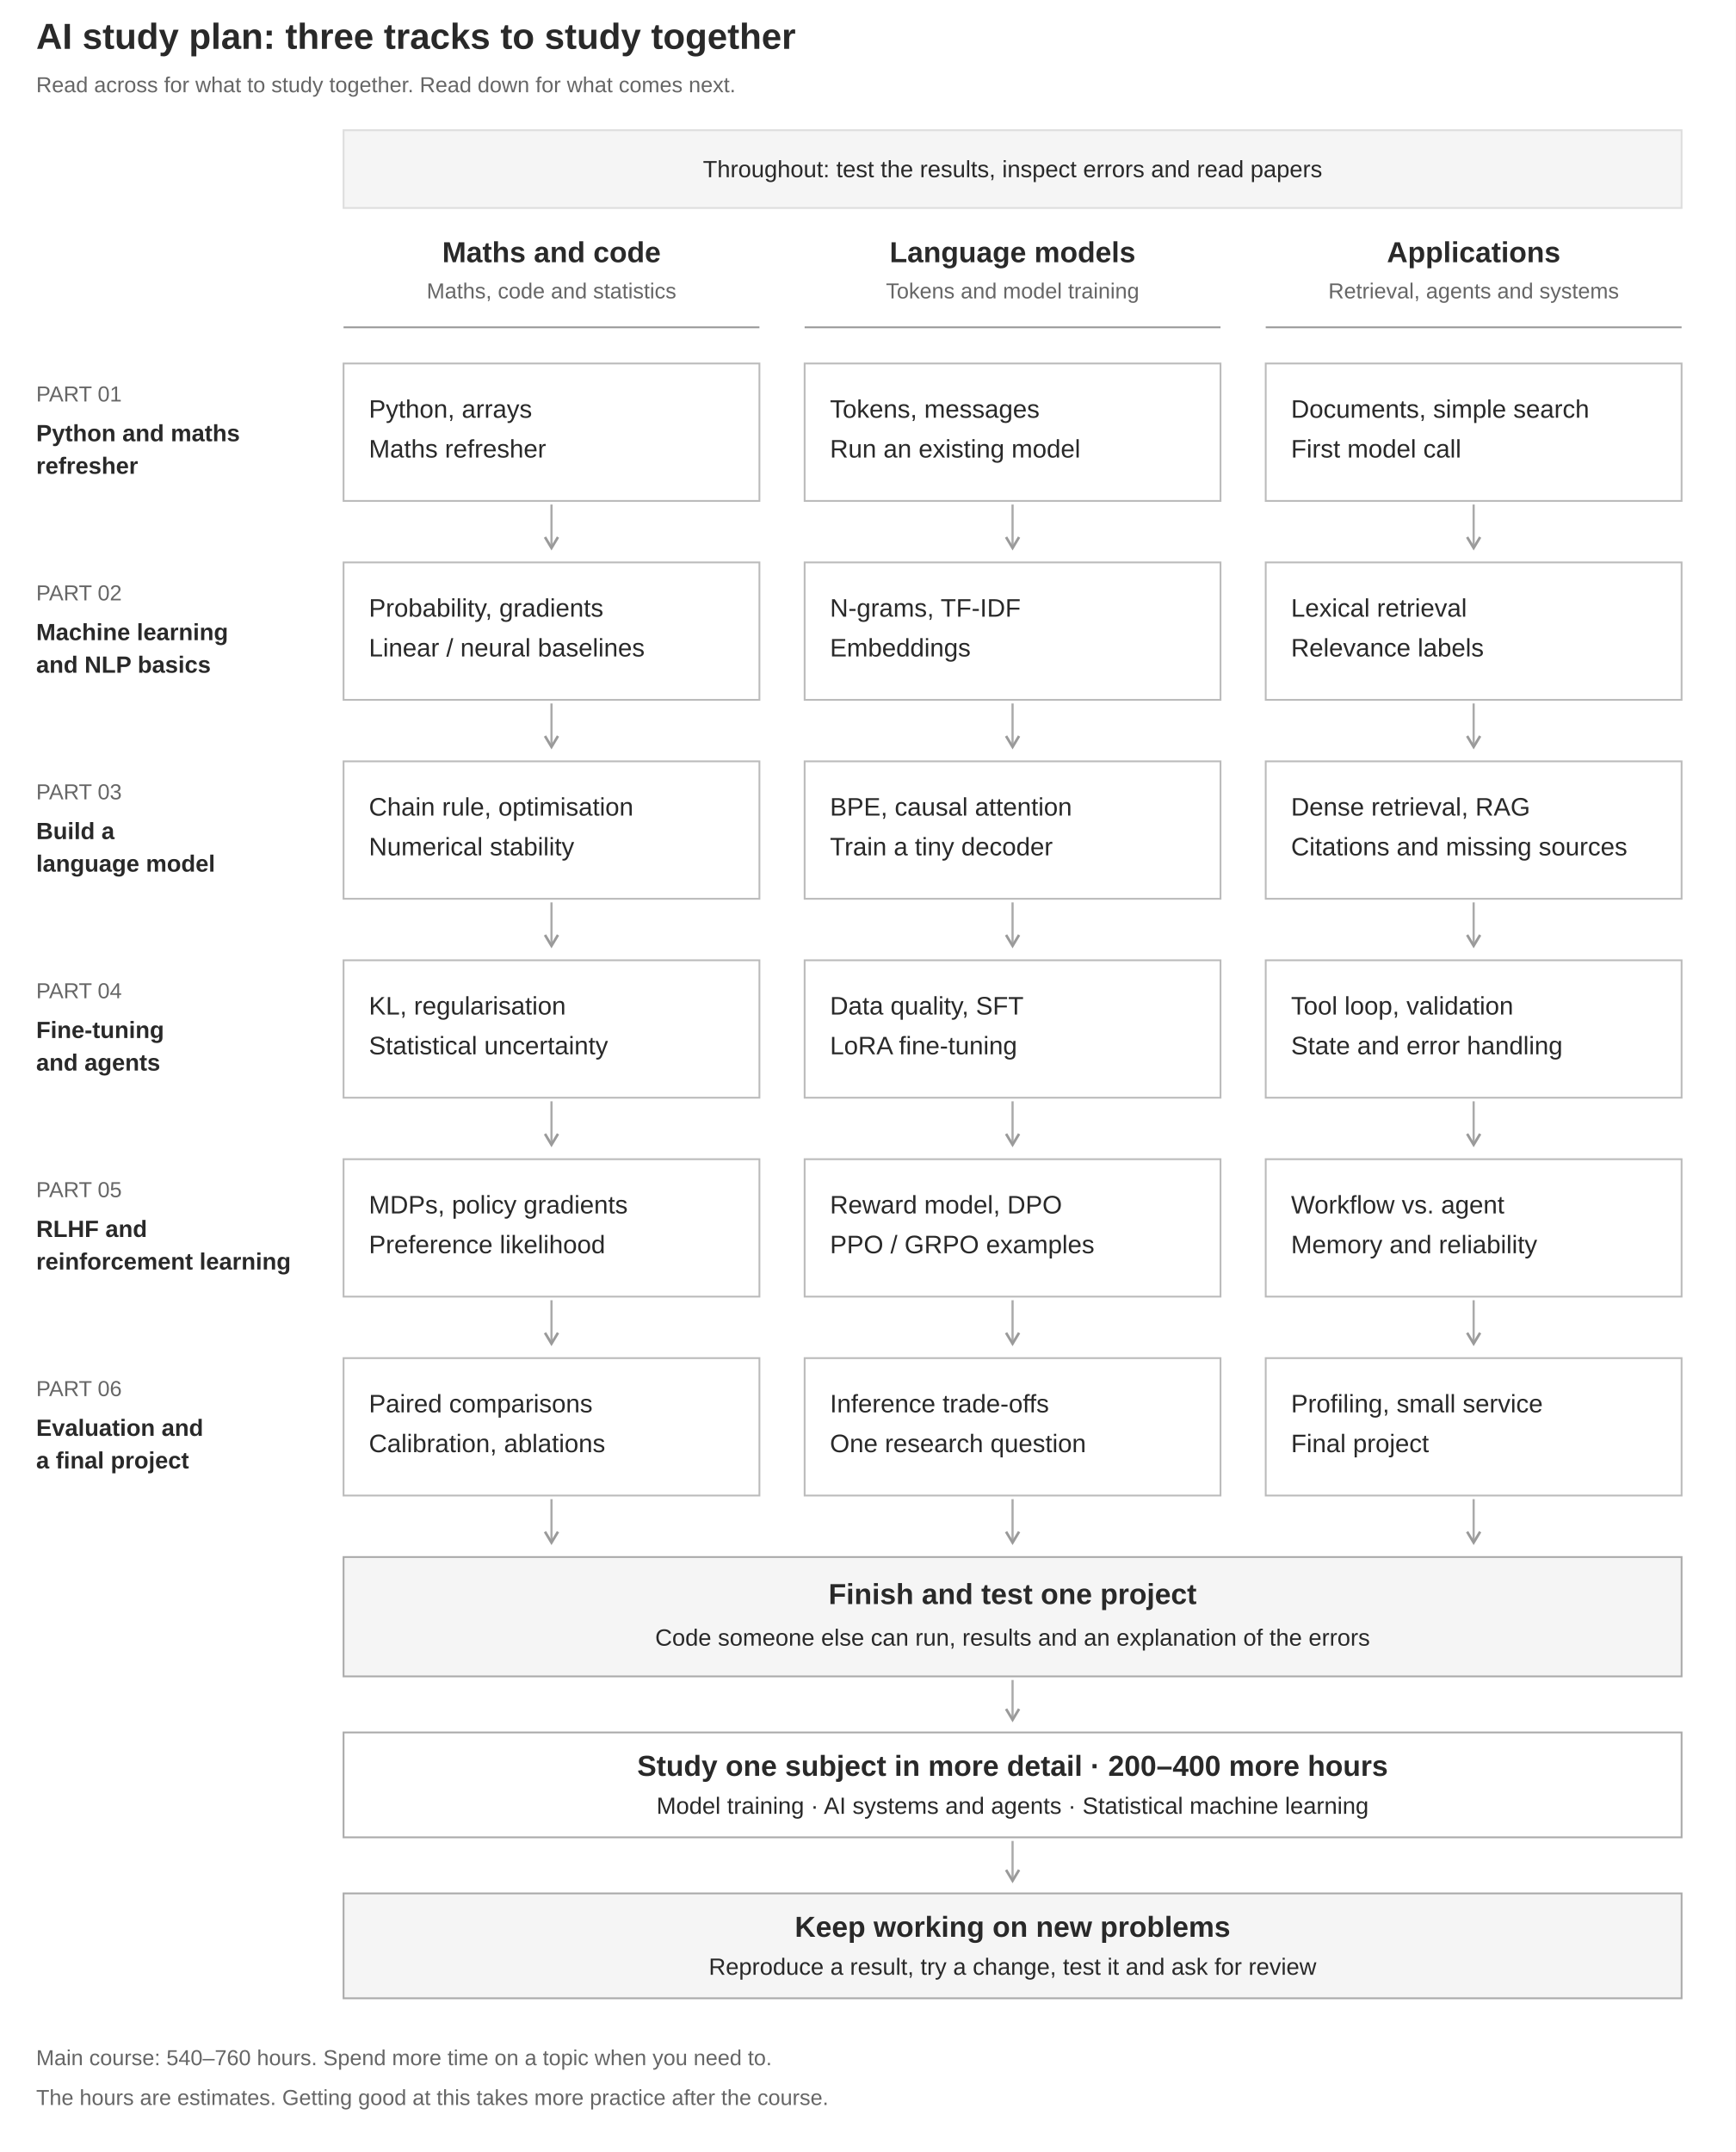
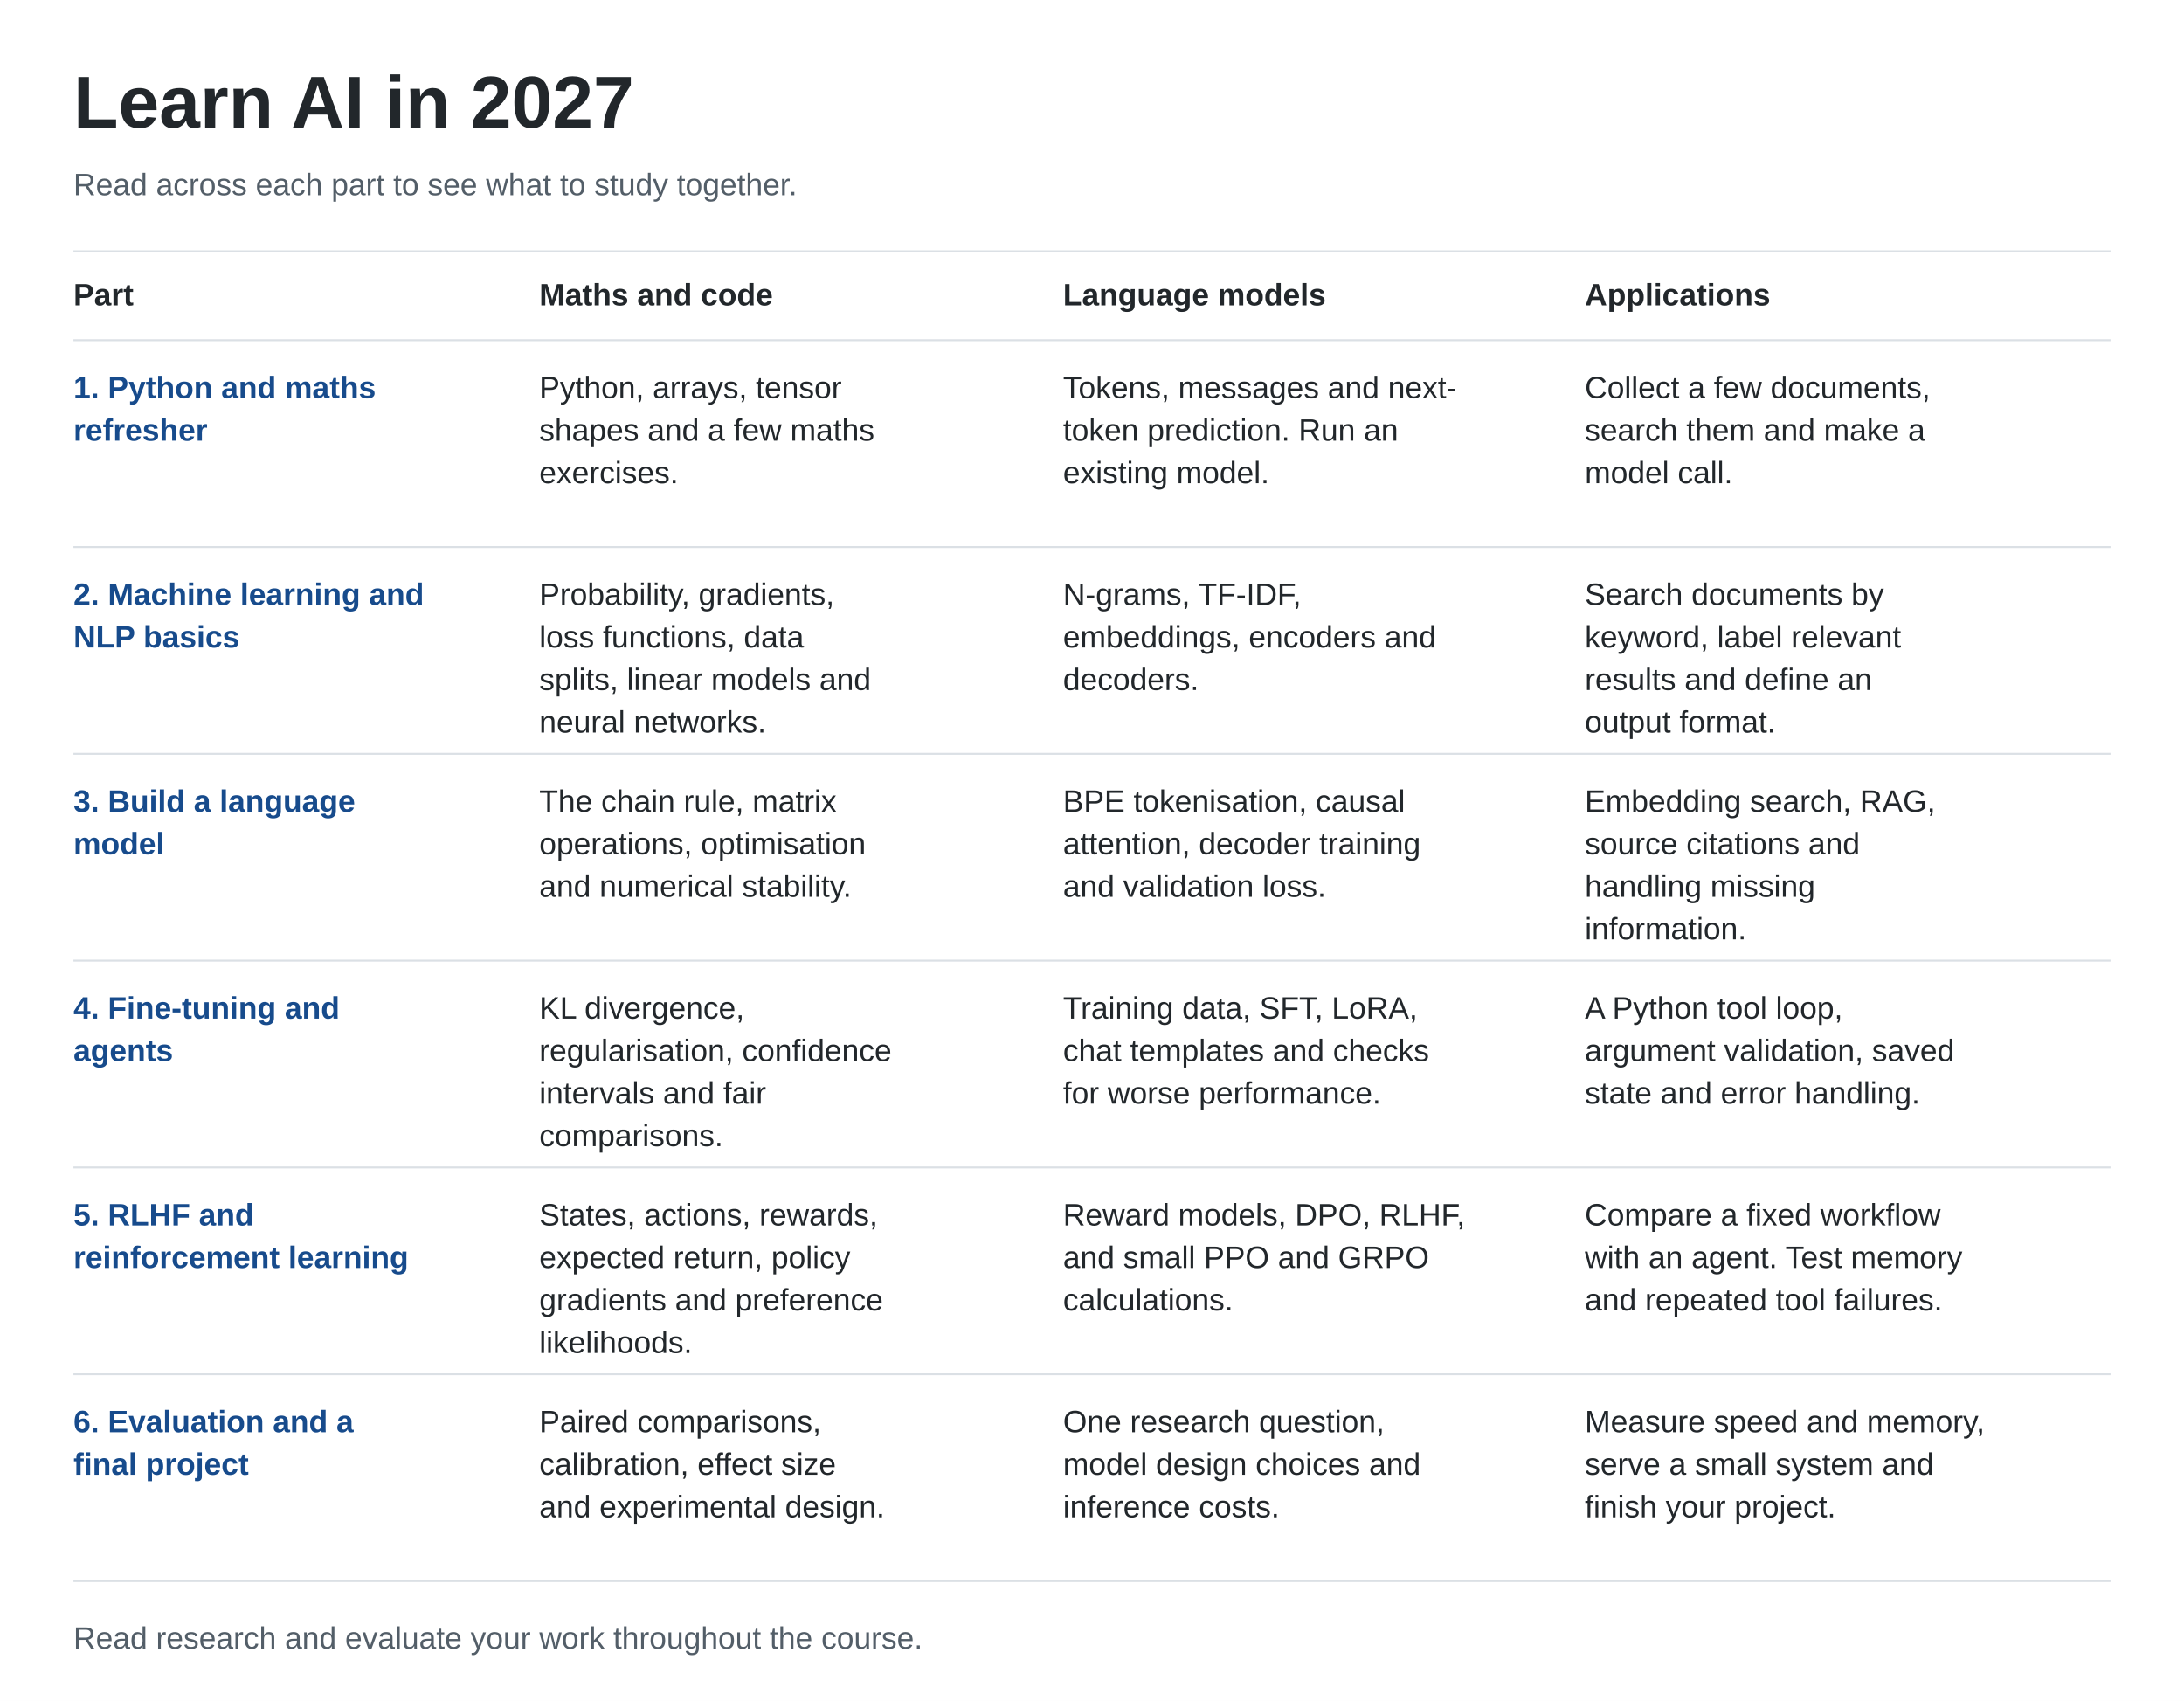
- <svg xmlns="http://www.w3.org/2000/svg" width="960" height="1190" viewBox="0 0 960 1190" role="group" aria-labelledby="path-title path-description" class="learning-path-svg">
-   <defs>
-     <marker id="path-arrow" markerWidth="8" markerHeight="8" refX="6" refY="4" orient="auto">
-       <path d="M1 1 L6 4 L1 7" fill="none" stroke="#9a9a9a" stroke-width="1.2" />
-     </marker>
-   </defs>
-   <style>text{font-family:Arial,Helvetica,sans-serif;font-style:normal;fill:#292929}a{cursor:pointer}a:hover rect,a:focus rect{stroke:#1766a6;stroke-width:2}a:focus{outline:none}.topic{font-size:14px}.small{font-size:12px;fill:#666}.header{font-size:16px;font-weight:600}.band-label{font-size:13px;font-weight:600}.connector{stroke:#aaa;stroke-width:1.2;fill:none;marker-end:url(#path-arrow)}</style>
-   <rect width="960" height="1190" fill="white" />
-   <text x="20" y="27" font-size="20" font-weight="600">AI study plan: three tracks to study together</text>
-   <text x="20" y="51" class="small">Read across for what to study together. Read down for what comes next.</text>
-   <rect x="190" y="72" width="740" height="43" fill="#f5f5f5" stroke="#ddd" />
-   <text x="560" y="98" text-anchor="middle" font-size="13">Throughout: test the results, inspect errors and read papers</text>
-   <text x="305.0" y="145" class="header" text-anchor="middle">Maths and code</text>
-   <text x="305.0" y="165" class="small" text-anchor="middle">Maths, code and statistics</text>
-   <line x1="190" y1="181" x2="420" y2="181" stroke="#999" />
-   <text x="560.0" y="145" class="header" text-anchor="middle">Language models</text>
-   <text x="560.0" y="165" class="small" text-anchor="middle">Tokens and model training</text>
-   <line x1="445" y1="181" x2="675" y2="181" stroke="#999" />
-   <text x="815.0" y="145" class="header" text-anchor="middle">Applications</text>
-   <text x="815.0" y="165" class="small" text-anchor="middle">Retrieval, agents and systems</text>
-   <line x1="700" y1="181" x2="930" y2="181" stroke="#999" />
-   <a href="../#/band/1" target="_top" aria-label="Open part 1: Python and maths refresher">
-     <text x="20" y="222" class="small">PART 01</text>
-     <text x="20" y="244" class="band-label">Python and maths</text>
-     <text x="20" y="262" class="band-label">refresher</text>
+ <svg xmlns="http://www.w3.org/2000/svg" viewBox="0 0 1130 880" width="1130" height="880" role="group" aria-labelledby="diagram-title diagram-desc">
+   <style>text{font-family:system-ui,Arial,sans-serif;fill:#22272b;font-size:16px}.title{font-size:38px;font-weight:700}.header,.part{font-weight:650}.part{fill:#174b8c}.caption{fill:#535e68}.rule{stroke:#dbe0e5}.part-link:hover .part,.part-link:focus .part{text-decoration:underline}</style>
+   <path fill="#fff" d="M0 0h1130v880H0z" />
+   <text x="38" y="66" class="title">Learn AI in 2027</text>
+   <text x="38" y="101" class="caption">Read across each part to see what to study together.</text>
+   <path d="M38 130h1054" class="rule" />
+   <text x="38" y="158" class="header">Part</text>
+   <text x="279" y="158" class="header">Maths and code</text>
+   <text x="550" y="158" class="header">Language models</text>
+   <text x="820" y="158" class="header">Applications</text>
+   <path d="M38 176h1054" class="rule" />
+   <a href="../study/1-python-and-maths/" class="part-link" aria-label="Python and maths refresher">
+     <text x="38" y="206" class="part">1. Python and maths</text>
+     <text x="38" y="228" class="part">refresher</text>
  </a>
-   <a href="../#/band/1" target="_top" aria-label="Open part 1: Python and maths refresher">
-     <rect x="190" y="201" width="230" height="76" rx="0" fill="white" stroke="#bbb" />
-     <text x="204" y="231" class="topic">Python, arrays</text>
-     <text x="204" y="253" class="topic">Maths refresher</text>
+   <text x="279" y="206" class="topic">Python, arrays, tensor</text>
+   <text x="279" y="228" class="topic">shapes and a few maths</text>
+   <text x="279" y="250" class="topic">exercises.</text>
+   <text x="550" y="206" class="topic">Tokens, messages and next-</text>
+   <text x="550" y="228" class="topic">token prediction. Run an</text>
+   <text x="550" y="250" class="topic">existing model.</text>
+   <text x="820" y="206" class="topic">Collect a few documents,</text>
+   <text x="820" y="228" class="topic">search them and make a</text>
+   <text x="820" y="250" class="topic">model call.</text>
+   <path d="M38 283h1054" class="rule" />
+   <a href="../study/2-machine-learning-and-nlp/" class="part-link" aria-label="Machine learning and NLP basics">
+     <text x="38" y="313" class="part">2. Machine learning and</text>
+     <text x="38" y="335" class="part">NLP basics</text>
  </a>
-   <path d="M305.0 279 V303" class="connector" />
-   <a href="../#/band/1" target="_top" aria-label="Open part 1: Python and maths refresher">
-     <rect x="445" y="201" width="230" height="76" rx="0" fill="white" stroke="#bbb" />
-     <text x="459" y="231" class="topic">Tokens, messages</text>
-     <text x="459" y="253" class="topic">Run an existing model</text>
+   <text x="279" y="313" class="topic">Probability, gradients,</text>
+   <text x="279" y="335" class="topic">loss functions, data</text>
+   <text x="279" y="357" class="topic">splits, linear models and</text>
+   <text x="279" y="379" class="topic">neural networks.</text>
+   <text x="550" y="313" class="topic">N-grams, TF-IDF,</text>
+   <text x="550" y="335" class="topic">embeddings, encoders and</text>
+   <text x="550" y="357" class="topic">decoders.</text>
+   <text x="820" y="313" class="topic">Search documents by</text>
+   <text x="820" y="335" class="topic">keyword, label relevant</text>
+   <text x="820" y="357" class="topic">results and define an</text>
+   <text x="820" y="379" class="topic">output format.</text>
+   <path d="M38 390h1054" class="rule" />
+   <a href="../study/3-build-a-language-model/" class="part-link" aria-label="Build a language model">
+     <text x="38" y="420" class="part">3. Build a language</text>
+     <text x="38" y="442" class="part">model</text>
  </a>
-   <path d="M560.0 279 V303" class="connector" />
-   <a href="../#/band/1" target="_top" aria-label="Open part 1: Python and maths refresher">
-     <rect x="700" y="201" width="230" height="76" rx="0" fill="white" stroke="#bbb" />
-     <text x="714" y="231" class="topic">Documents, simple search</text>
-     <text x="714" y="253" class="topic">First model call</text>
+   <text x="279" y="420" class="topic">The chain rule, matrix</text>
+   <text x="279" y="442" class="topic">operations, optimisation</text>
+   <text x="279" y="464" class="topic">and numerical stability.</text>
+   <text x="550" y="420" class="topic">BPE tokenisation, causal</text>
+   <text x="550" y="442" class="topic">attention, decoder training</text>
+   <text x="550" y="464" class="topic">and validation loss.</text>
+   <text x="820" y="420" class="topic">Embedding search, RAG,</text>
+   <text x="820" y="442" class="topic">source citations and</text>
+   <text x="820" y="464" class="topic">handling missing</text>
+   <text x="820" y="486" class="topic">information.</text>
+   <path d="M38 497h1054" class="rule" />
+   <a href="../study/4-fine-tuning-and-agents/" class="part-link" aria-label="Fine-tuning and agents">
+     <text x="38" y="527" class="part">4. Fine-tuning and</text>
+     <text x="38" y="549" class="part">agents</text>
  </a>
-   <path d="M815.0 279 V303" class="connector" />
-   <a href="../#/band/2" target="_top" aria-label="Open part 2: Machine learning and NLP basics">
-     <text x="20" y="332" class="small">PART 02</text>
-     <text x="20" y="354" class="band-label">Machine learning</text>
-     <text x="20" y="372" class="band-label">and NLP basics</text>
+   <text x="279" y="527" class="topic">KL divergence,</text>
+   <text x="279" y="549" class="topic">regularisation, confidence</text>
+   <text x="279" y="571" class="topic">intervals and fair</text>
+   <text x="279" y="593" class="topic">comparisons.</text>
+   <text x="550" y="527" class="topic">Training data, SFT, LoRA,</text>
+   <text x="550" y="549" class="topic">chat templates and checks</text>
+   <text x="550" y="571" class="topic">for worse performance.</text>
+   <text x="820" y="527" class="topic">A Python tool loop,</text>
+   <text x="820" y="549" class="topic">argument validation, saved</text>
+   <text x="820" y="571" class="topic">state and error handling.</text>
+   <path d="M38 604h1054" class="rule" />
+   <a href="../study/5-rlhf-and-reinforcement-learning/" class="part-link" aria-label="RLHF and reinforcement learning">
+     <text x="38" y="634" class="part">5. RLHF and</text>
+     <text x="38" y="656" class="part">reinforcement learning</text>
  </a>
-   <a href="../#/band/2" target="_top" aria-label="Open part 2: Machine learning and NLP basics">
-     <rect x="190" y="311" width="230" height="76" rx="0" fill="white" stroke="#bbb" />
-     <text x="204" y="341" class="topic">Probability, gradients</text>
-     <text x="204" y="363" class="topic">Linear / neural baselines</text>
+   <text x="279" y="634" class="topic">States, actions, rewards,</text>
+   <text x="279" y="656" class="topic">expected return, policy</text>
+   <text x="279" y="678" class="topic">gradients and preference</text>
+   <text x="279" y="700" class="topic">likelihoods.</text>
+   <text x="550" y="634" class="topic">Reward models, DPO, RLHF,</text>
+   <text x="550" y="656" class="topic">and small PPO and GRPO</text>
+   <text x="550" y="678" class="topic">calculations.</text>
+   <text x="820" y="634" class="topic">Compare a fixed workflow</text>
+   <text x="820" y="656" class="topic">with an agent. Test memory</text>
+   <text x="820" y="678" class="topic">and repeated tool failures.</text>
+   <path d="M38 711h1054" class="rule" />
+   <a href="../study/6-evaluation-and-final-project/" class="part-link" aria-label="Evaluation and a final project">
+     <text x="38" y="741" class="part">6. Evaluation and a</text>
+     <text x="38" y="763" class="part">final project</text>
  </a>
-   <path d="M305.0 389 V413" class="connector" />
-   <a href="../#/band/2" target="_top" aria-label="Open part 2: Machine learning and NLP basics">
-     <rect x="445" y="311" width="230" height="76" rx="0" fill="white" stroke="#bbb" />
-     <text x="459" y="341" class="topic">N-grams, TF-IDF</text>
-     <text x="459" y="363" class="topic">Embeddings</text>
-   </a>
-   <path d="M560.0 389 V413" class="connector" />
-   <a href="../#/band/2" target="_top" aria-label="Open part 2: Machine learning and NLP basics">
-     <rect x="700" y="311" width="230" height="76" rx="0" fill="white" stroke="#bbb" />
-     <text x="714" y="341" class="topic">Lexical retrieval</text>
-     <text x="714" y="363" class="topic">Relevance labels</text>
-   </a>
-   <path d="M815.0 389 V413" class="connector" />
-   <a href="../#/band/3" target="_top" aria-label="Open part 3: Build a language model">
-     <text x="20" y="442" class="small">PART 03</text>
-     <text x="20" y="464" class="band-label">Build a</text>
-     <text x="20" y="482" class="band-label">language model</text>
-   </a>
-   <a href="../#/band/3" target="_top" aria-label="Open part 3: Build a language model">
-     <rect x="190" y="421" width="230" height="76" rx="0" fill="white" stroke="#bbb" />
-     <text x="204" y="451" class="topic">Chain rule, optimisation</text>
-     <text x="204" y="473" class="topic">Numerical stability</text>
-   </a>
-   <path d="M305.0 499 V523" class="connector" />
-   <a href="../#/band/3" target="_top" aria-label="Open part 3: Build a language model">
-     <rect x="445" y="421" width="230" height="76" rx="0" fill="white" stroke="#bbb" />
-     <text x="459" y="451" class="topic">BPE, causal attention</text>
-     <text x="459" y="473" class="topic">Train a tiny decoder</text>
-   </a>
-   <path d="M560.0 499 V523" class="connector" />
-   <a href="../#/band/3" target="_top" aria-label="Open part 3: Build a language model">
-     <rect x="700" y="421" width="230" height="76" rx="0" fill="white" stroke="#bbb" />
-     <text x="714" y="451" class="topic">Dense retrieval, RAG</text>
-     <text x="714" y="473" class="topic">Citations and missing sources</text>
-   </a>
-   <path d="M815.0 499 V523" class="connector" />
-   <a href="../#/band/4" target="_top" aria-label="Open part 4: Fine-tuning and agents">
-     <text x="20" y="552" class="small">PART 04</text>
-     <text x="20" y="574" class="band-label">Fine-tuning</text>
-     <text x="20" y="592" class="band-label">and agents</text>
-   </a>
-   <a href="../#/band/4" target="_top" aria-label="Open part 4: Fine-tuning and agents">
-     <rect x="190" y="531" width="230" height="76" rx="0" fill="white" stroke="#bbb" />
-     <text x="204" y="561" class="topic">KL, regularisation</text>
-     <text x="204" y="583" class="topic">Statistical uncertainty</text>
-   </a>
-   <path d="M305.0 609 V633" class="connector" />
-   <a href="../#/band/4" target="_top" aria-label="Open part 4: Fine-tuning and agents">
-     <rect x="445" y="531" width="230" height="76" rx="0" fill="white" stroke="#bbb" />
-     <text x="459" y="561" class="topic">Data quality, SFT</text>
-     <text x="459" y="583" class="topic">LoRA fine-tuning</text>
-   </a>
-   <path d="M560.0 609 V633" class="connector" />
-   <a href="../#/band/4" target="_top" aria-label="Open part 4: Fine-tuning and agents">
-     <rect x="700" y="531" width="230" height="76" rx="0" fill="white" stroke="#bbb" />
-     <text x="714" y="561" class="topic">Tool loop, validation</text>
-     <text x="714" y="583" class="topic">State and error handling</text>
-   </a>
-   <path d="M815.0 609 V633" class="connector" />
-   <a href="../#/band/5" target="_top" aria-label="Open part 5: RLHF and reinforcement learning">
-     <text x="20" y="662" class="small">PART 05</text>
-     <text x="20" y="684" class="band-label">RLHF and</text>
-     <text x="20" y="702" class="band-label">reinforcement learning</text>
-   </a>
-   <a href="../#/band/5" target="_top" aria-label="Open part 5: RLHF and reinforcement learning">
-     <rect x="190" y="641" width="230" height="76" rx="0" fill="white" stroke="#bbb" />
-     <text x="204" y="671" class="topic">MDPs, policy gradients</text>
-     <text x="204" y="693" class="topic">Preference likelihood</text>
-   </a>
-   <path d="M305.0 719 V743" class="connector" />
-   <a href="../#/band/5" target="_top" aria-label="Open part 5: RLHF and reinforcement learning">
-     <rect x="445" y="641" width="230" height="76" rx="0" fill="white" stroke="#bbb" />
-     <text x="459" y="671" class="topic">Reward model, DPO</text>
-     <text x="459" y="693" class="topic">PPO / GRPO examples</text>
-   </a>
-   <path d="M560.0 719 V743" class="connector" />
-   <a href="../#/band/5" target="_top" aria-label="Open part 5: RLHF and reinforcement learning">
-     <rect x="700" y="641" width="230" height="76" rx="0" fill="white" stroke="#bbb" />
-     <text x="714" y="671" class="topic">Workflow vs. agent</text>
-     <text x="714" y="693" class="topic">Memory and reliability</text>
-   </a>
-   <path d="M815.0 719 V743" class="connector" />
-   <a href="../#/band/6" target="_top" aria-label="Open part 6: Evaluation and a final project">
-     <text x="20" y="772" class="small">PART 06</text>
-     <text x="20" y="794" class="band-label">Evaluation and</text>
-     <text x="20" y="812" class="band-label">a final project</text>
-   </a>
-   <a href="../#/band/6" target="_top" aria-label="Open part 6: Evaluation and a final project">
-     <rect x="190" y="751" width="230" height="76" rx="0" fill="white" stroke="#bbb" />
-     <text x="204" y="781" class="topic">Paired comparisons</text>
-     <text x="204" y="803" class="topic">Calibration, ablations</text>
-   </a>
-   <a href="../#/band/6" target="_top" aria-label="Open part 6: Evaluation and a final project">
-     <rect x="445" y="751" width="230" height="76" rx="0" fill="white" stroke="#bbb" />
-     <text x="459" y="781" class="topic">Inference trade-offs</text>
-     <text x="459" y="803" class="topic">One research question</text>
-   </a>
-   <a href="../#/band/6" target="_top" aria-label="Open part 6: Evaluation and a final project">
-     <rect x="700" y="751" width="230" height="76" rx="0" fill="white" stroke="#bbb" />
-     <text x="714" y="781" class="topic">Profiling, small service</text>
-     <text x="714" y="803" class="topic">Final project</text>
-   </a>
-   <path d="M305.0 829 V853" class="connector" />
-   <path d="M560.0 829 V853" class="connector" />
-   <path d="M815.0 829 V853" class="connector" />
-   <rect x="190" y="861" width="740" height="66" fill="#f5f5f5" stroke="#aaa" />
-   <text x="560" y="887" text-anchor="middle" class="header">Finish and test one project</text>
-   <text x="560" y="910" text-anchor="middle" font-size="13">Code someone else can run, results and an explanation of the errors</text>
-   <path d="M560 929 V951" class="connector" />
-   <a href="../#/2027" target="_top" aria-label="See what to study after this course">
-     <rect x="190" y="958" width="740" height="58" fill="white" stroke="#aaa" />
-     <text x="560" y="982" text-anchor="middle" class="header">Study one subject in more detail · 200–400 more hours</text>
-     <text x="560" y="1003" text-anchor="middle" font-size="13">Model training · AI systems and agents · Statistical machine learning</text>
-   </a>
-   <path d="M560 1018 V1040" class="connector" />
-   <rect x="190" y="1047" width="740" height="58" fill="#f5f5f5" stroke="#aaa" />
-   <text x="560" y="1071" text-anchor="middle" class="header">Keep working on new problems</text>
-   <text x="560" y="1092" text-anchor="middle" font-size="13">Reproduce a result, try a change, test it and ask for review</text>
-   <text x="20" y="1142" class="small">Main course: 540–760 hours. Spend more time on a topic when you need to.</text>
-   <text x="20" y="1164" class="small">The hours are estimates. Getting good at this takes more practice after the course.</text>
+   <text x="279" y="741" class="topic">Paired comparisons,</text>
+   <text x="279" y="763" class="topic">calibration, effect size</text>
+   <text x="279" y="785" class="topic">and experimental design.</text>
+   <text x="550" y="741" class="topic">One research question,</text>
+   <text x="550" y="763" class="topic">model design choices and</text>
+   <text x="550" y="785" class="topic">inference costs.</text>
+   <text x="820" y="741" class="topic">Measure speed and memory,</text>
+   <text x="820" y="763" class="topic">serve a small system and</text>
+   <text x="820" y="785" class="topic">finish your project.</text>
+   <path d="M38 818h1054" class="rule" />
+   <text x="38" y="853" class="caption">Read research and evaluate your work throughout the course.</text>
</svg>
